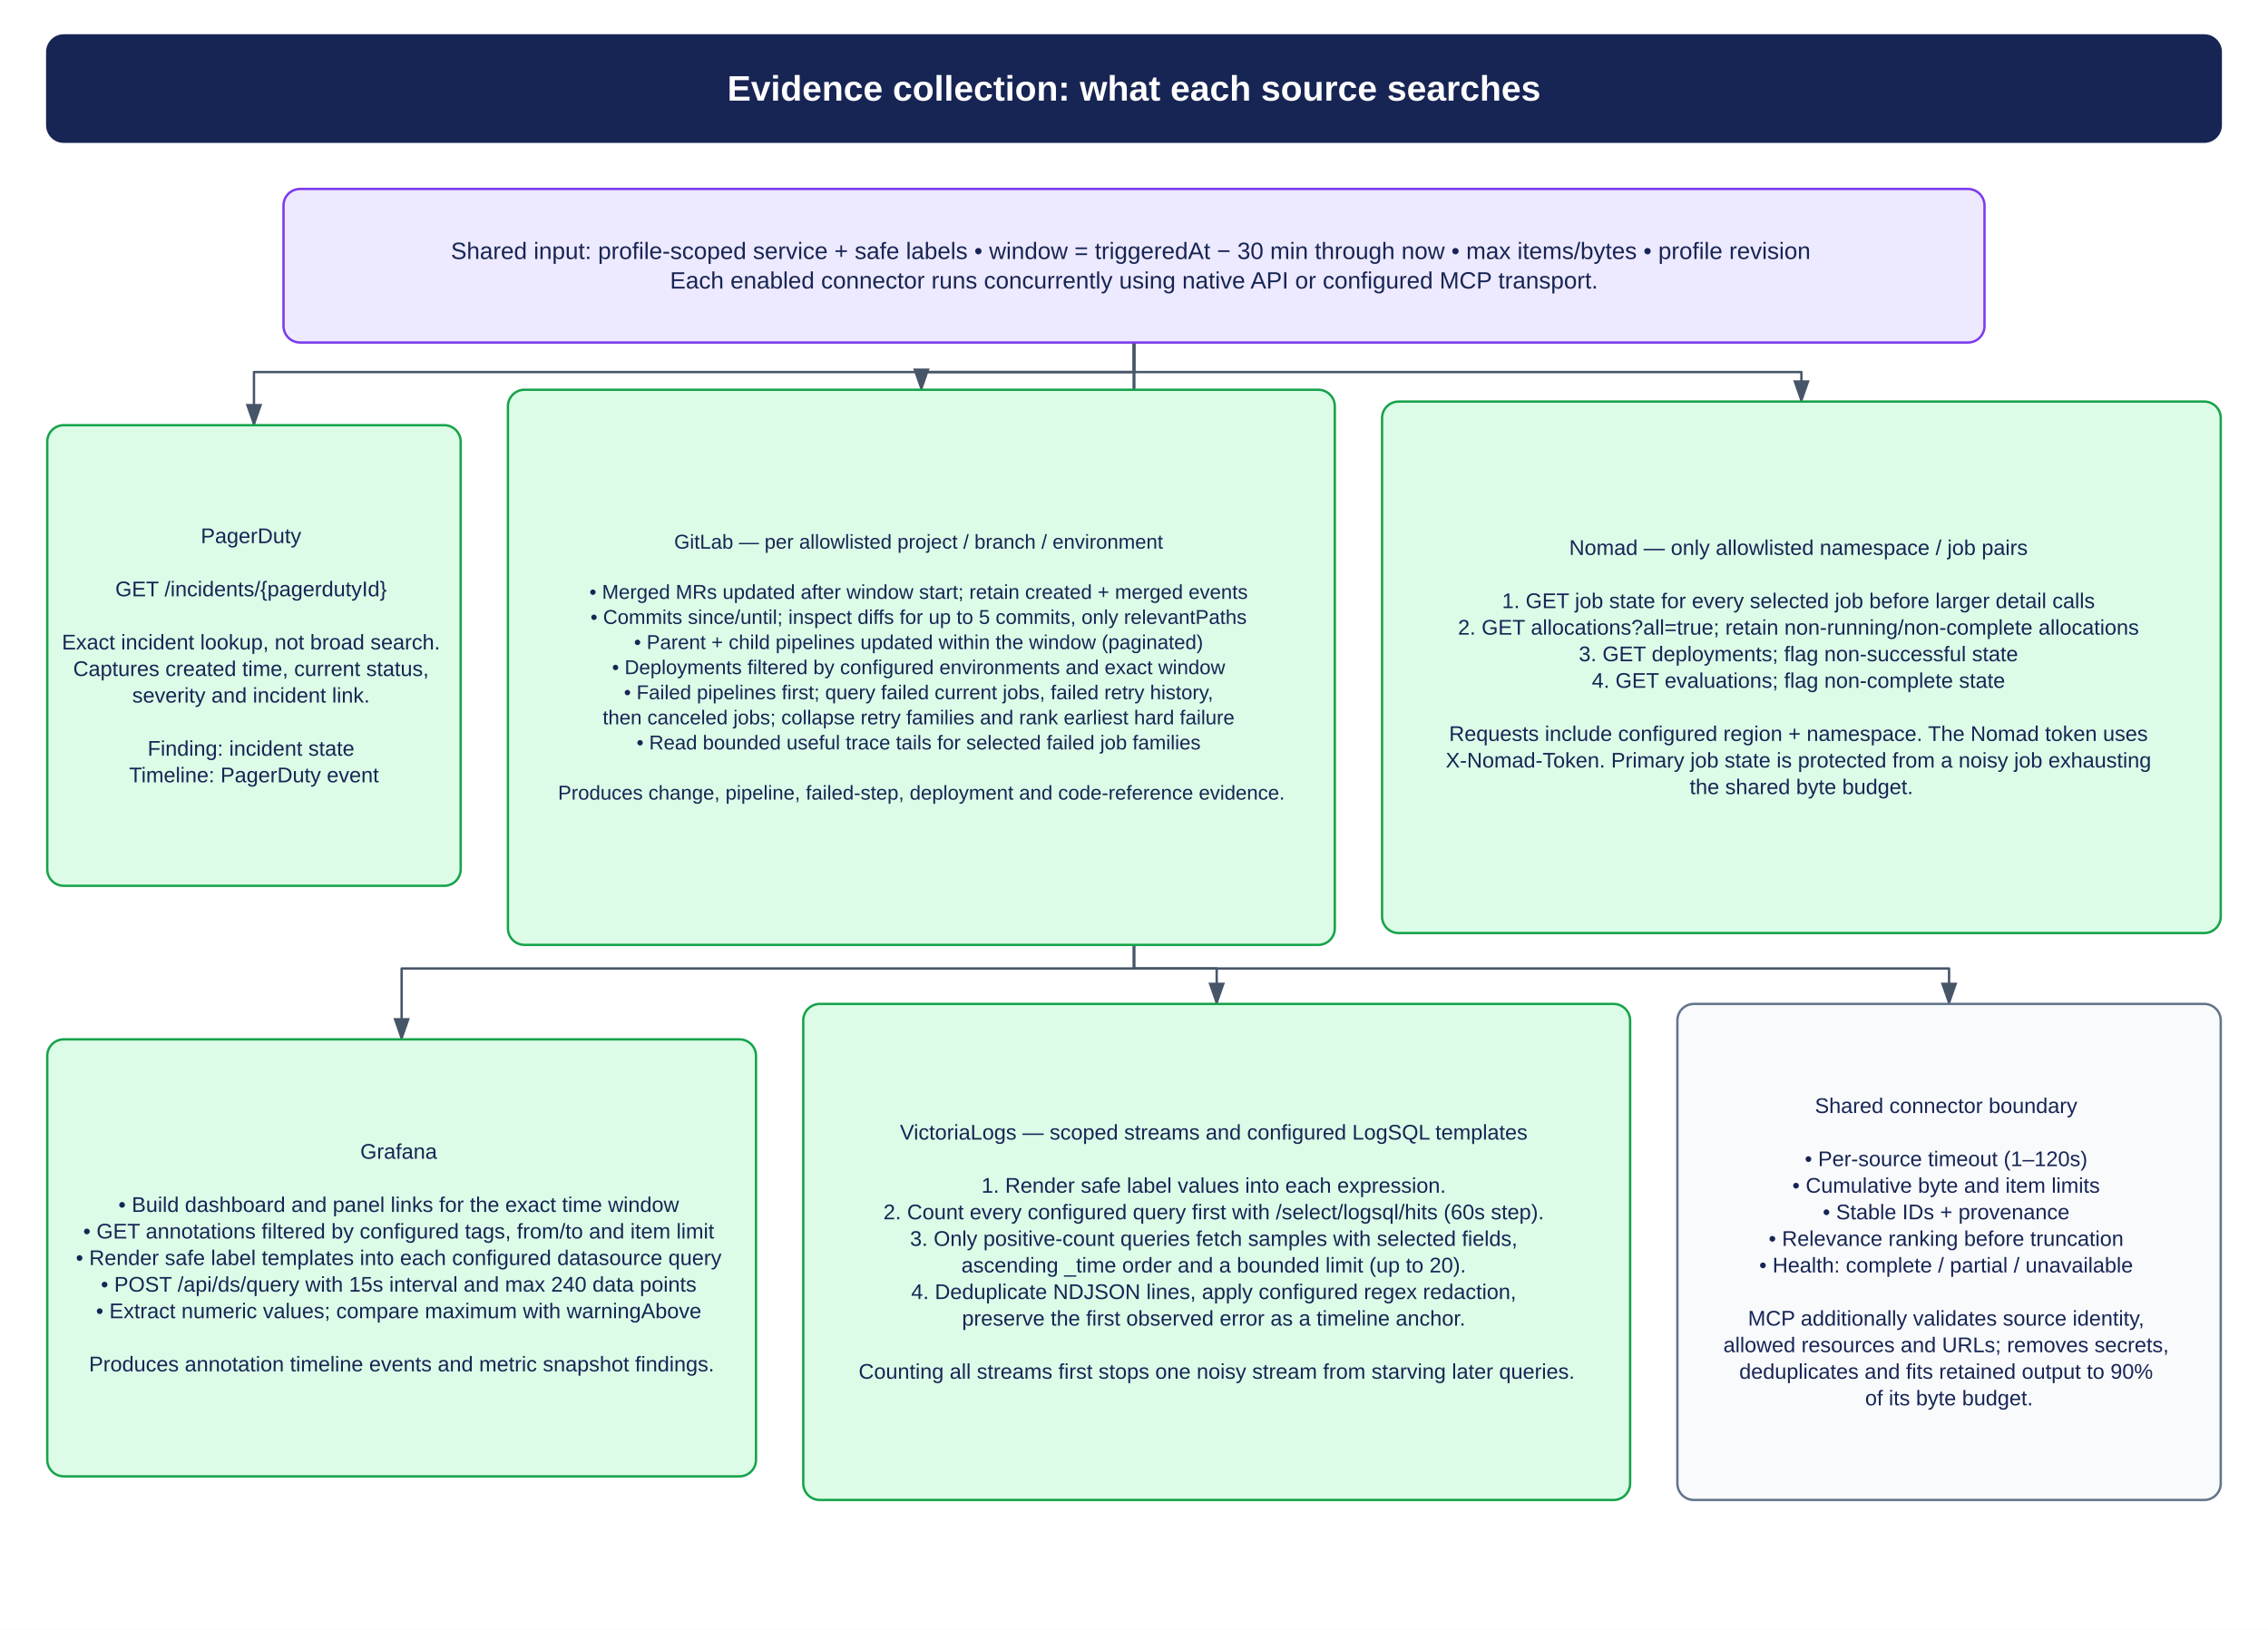
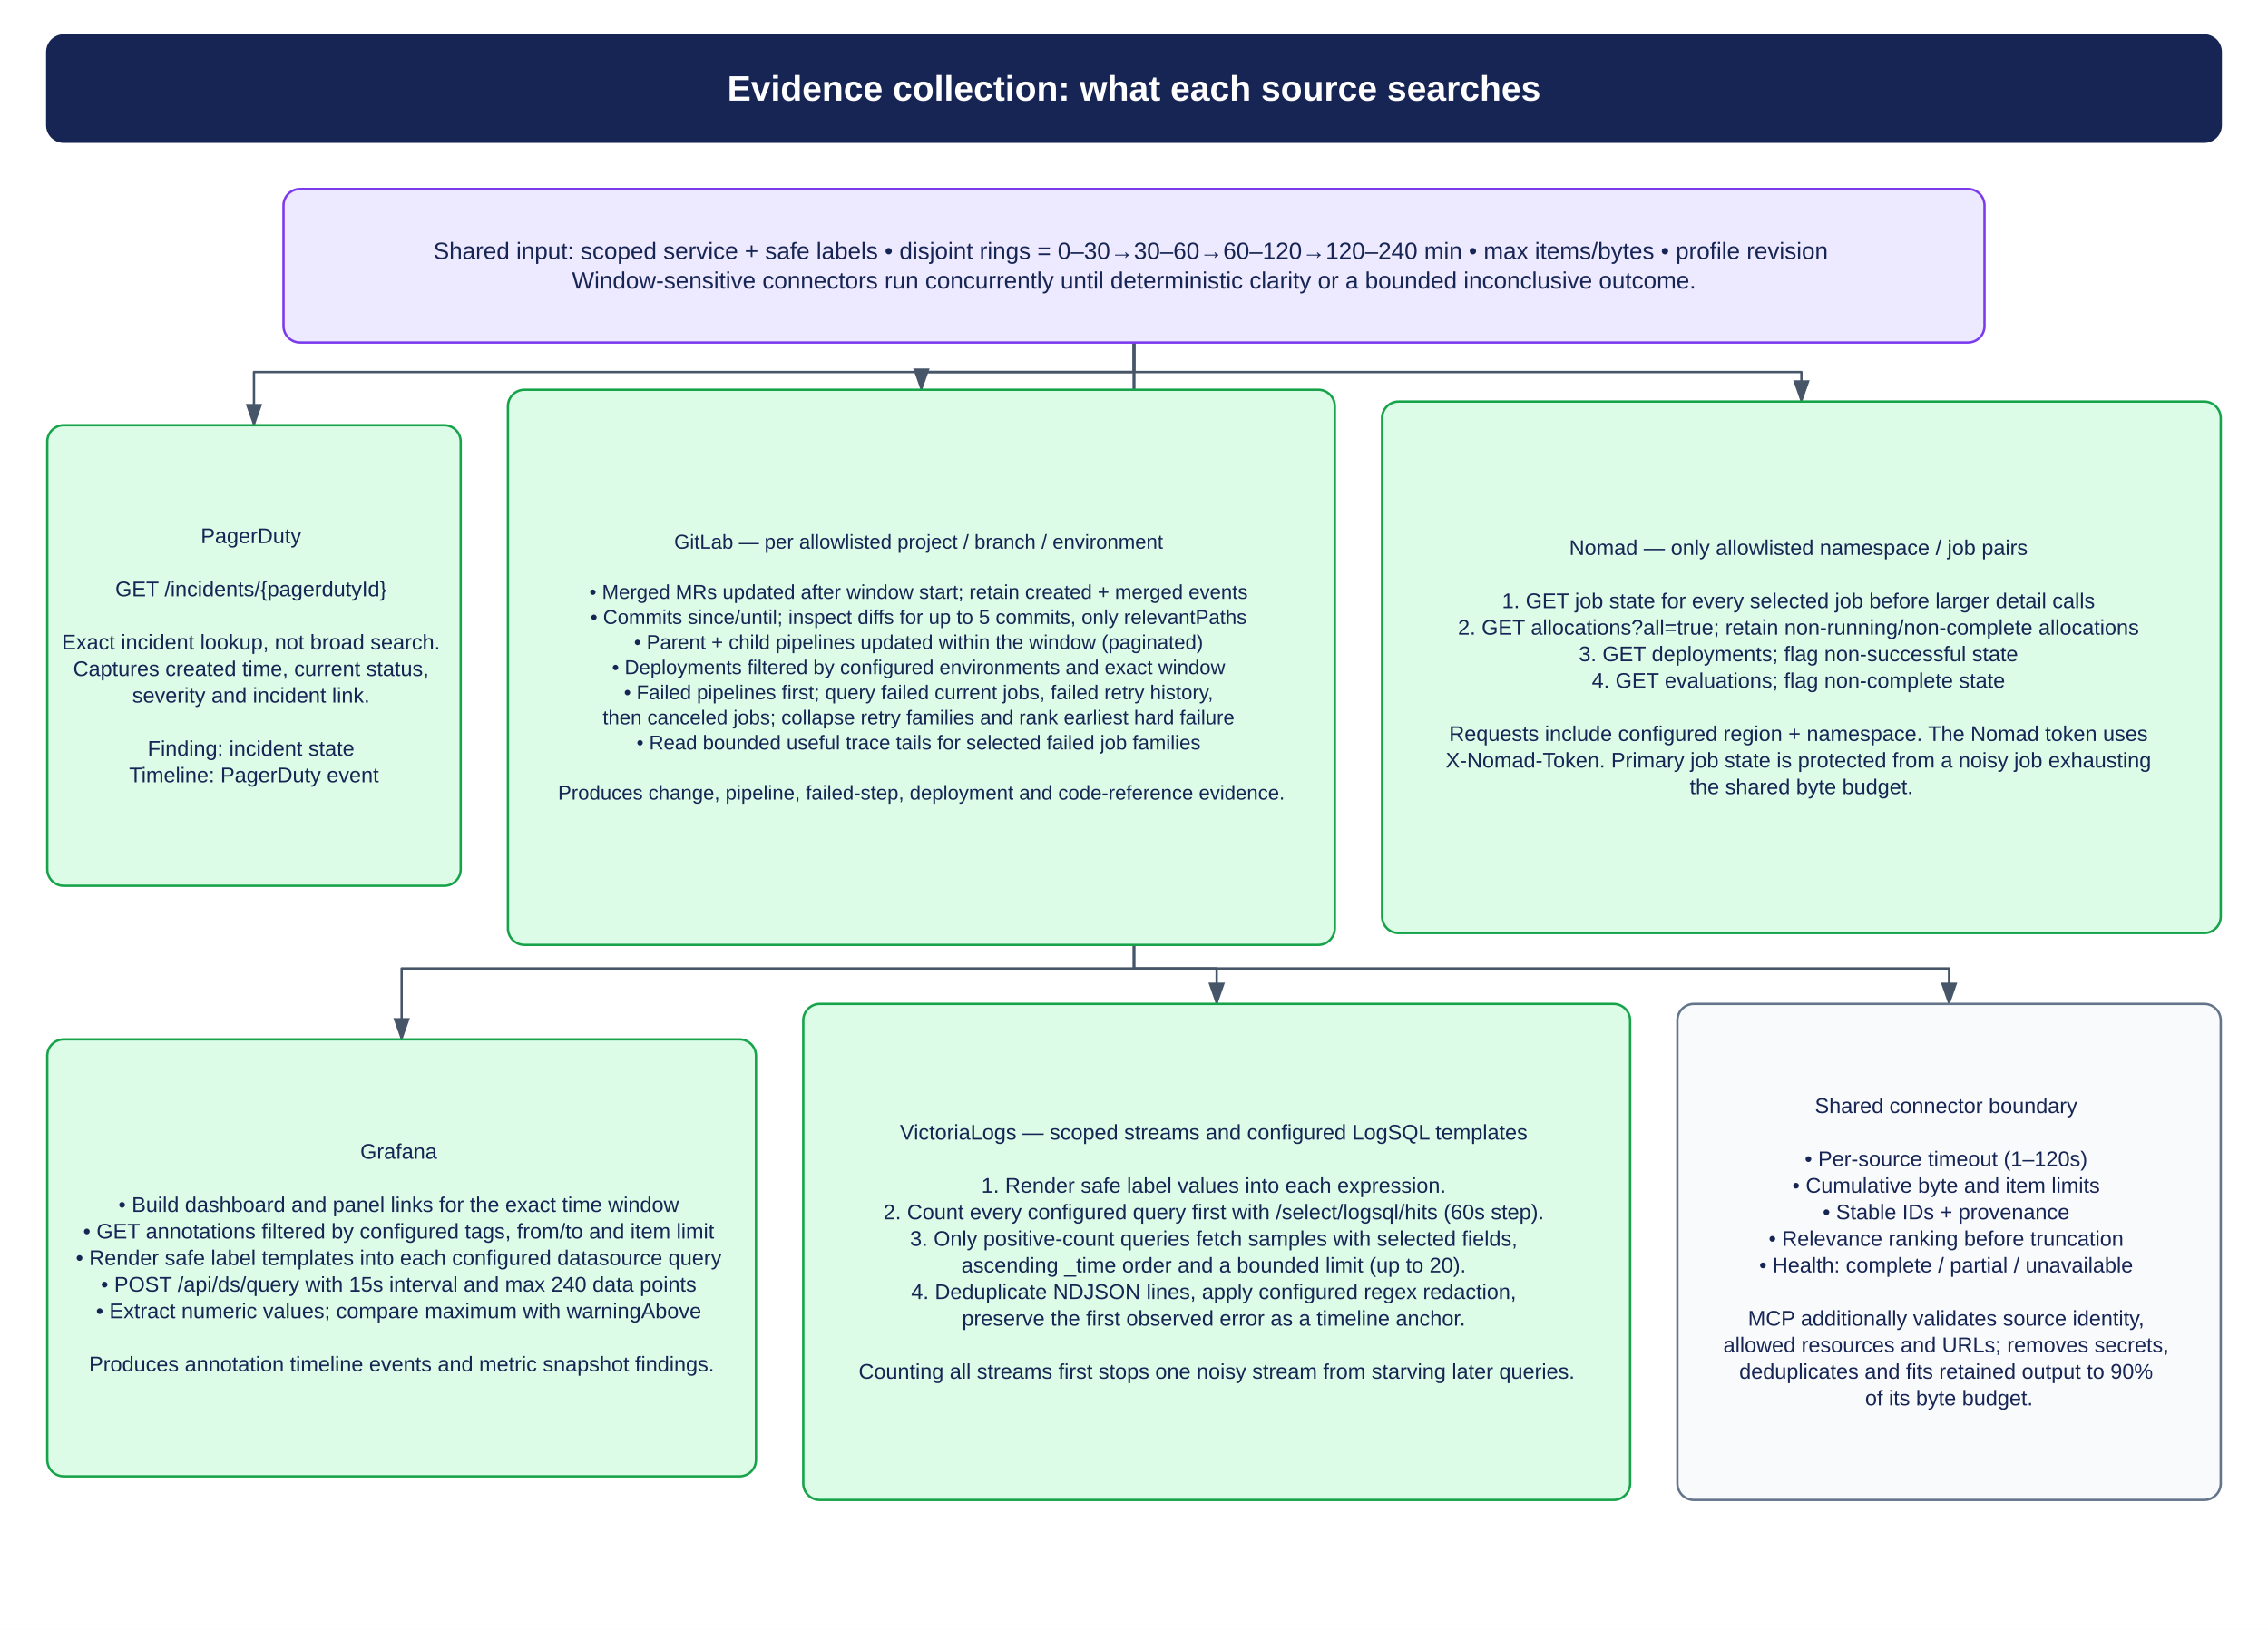
<svg xmlns="http://www.w3.org/2000/svg" width="1920" height="1380" viewBox="0 0 1920 1380" role="img" style="max-width: 100%; height: auto;">
  <defs>
    <marker id="arrowhead" markerWidth="10" markerHeight="7" refX="9" refY="3.5" orient="auto" markerUnits="strokeWidth">
      <polygon points="0 0, 10 3.5, 0 7" fill="#475569" />
    </marker>
  </defs>
  <rect width="100%" height="100%" fill="#ffffff" />
  <polyline points="960,290 960,315 215,315 215,360" fill="none" stroke="#475569" stroke-width="2" stroke-linejoin="round" stroke-linecap="round" marker-end="url(#arrowhead)" />
  <polyline points="960,290 960,315 780,315 780,330" fill="none" stroke="#475569" stroke-width="2" stroke-linejoin="round" stroke-linecap="round" marker-end="url(#arrowhead)" />
  <polyline points="960,290 960,315 1525,315 1525,340" fill="none" stroke="#475569" stroke-width="2" stroke-linejoin="round" stroke-linecap="round" marker-end="url(#arrowhead)" />
  <polyline points="960,290 960,820 340,820 340,880" fill="none" stroke="#475569" stroke-width="2" stroke-linejoin="round" stroke-linecap="round" marker-end="url(#arrowhead)" />
  <polyline points="960,290 960,820 1030,820 1030,850" fill="none" stroke="#475569" stroke-width="2" stroke-linejoin="round" stroke-linecap="round" marker-end="url(#arrowhead)" />
  <polyline points="960,290 960,820 1650,820 1650,850" fill="none" stroke="#475569" stroke-width="2" stroke-linejoin="round" stroke-linecap="round" marker-end="url(#arrowhead)" />
  <g>
    <rect x="40" y="30" width="1840" height="90" rx="14" fill="#172554" stroke="#172554" stroke-width="2" />
    <text font-family="Arial, Helvetica, sans-serif" font-size="30" font-weight="700" fill="#ffffff" text-anchor="middle">
      <tspan x="960" y="85.2">Evidence collection: what each source searches</tspan>
    </text>
  </g>
  <g>
    <rect x="240" y="160" width="1440" height="130" rx="14" fill="#ede9fe" stroke="#7c3aed" stroke-width="2" />
    <text font-family="Arial, Helvetica, sans-serif" font-size="20" font-weight="500" fill="#172554" text-anchor="middle">
-       <tspan x="960" y="219.3">Shared input: profile-scoped service + safe labels • window = triggeredAt − 30 min through now • max items/bytes • profile revision</tspan>
-       <tspan x="960" y="244.3">Each enabled connector runs concurrently using native API or configured MCP transport.</tspan>
+       <tspan x="960" y="219.3">Shared input: scoped service + safe labels • disjoint rings = 0–30→30–60→60–120→120–240 min • max items/bytes • profile revision</tspan>
+       <tspan x="960" y="244.3">Window-sensitive connectors run concurrently until deterministic clarity or a bounded inconclusive outcome.</tspan>
    </text>
  </g>
  <g>
    <rect x="40" y="360" width="350" height="390" rx="14" fill="#dcfce7" stroke="#16a34a" stroke-width="2" />
    <text font-family="Arial, Helvetica, sans-serif" font-size="18" font-weight="500" fill="#172554" text-anchor="middle">
      <tspan x="215" y="459.87">PagerDuty</tspan>
      <tspan x="215" y="482.37" />
      <tspan x="215" y="504.87">GET /incidents/{pagerdutyId}</tspan>
      <tspan x="215" y="527.37" />
      <tspan x="215" y="549.87">Exact incident lookup, not broad search.</tspan>
      <tspan x="215" y="572.37">Captures created time, current status,</tspan>
      <tspan x="215" y="594.87">severity and incident link.</tspan>
      <tspan x="215" y="617.37" />
      <tspan x="215" y="639.87">Finding: incident state</tspan>
      <tspan x="215" y="662.37">Timeline: PagerDuty event</tspan>
    </text>
  </g>
  <g>
    <rect x="430" y="330" width="700" height="470" rx="14" fill="#dcfce7" stroke="#16a34a" stroke-width="2" />
    <text font-family="Arial, Helvetica, sans-serif" font-size="17" font-weight="500" fill="#172554" text-anchor="middle">
      <tspan x="780" y="464.53">GitLab — per allowlisted project / branch / environment</tspan>
      <tspan x="780" y="485.78" />
      <tspan x="780" y="507.03">• Merged MRs updated after window start; retain created + merged events</tspan>
      <tspan x="780" y="528.28">• Commits since/until; inspect diffs for up to 5 commits, only relevantPaths</tspan>
      <tspan x="780" y="549.53">• Parent + child pipelines updated within the window (paginated)</tspan>
      <tspan x="780" y="570.78">• Deployments filtered by configured environments and exact window</tspan>
      <tspan x="780" y="592.03">• Failed pipelines first; query failed current jobs, failed retry history,</tspan>
      <tspan x="780" y="613.28">  then canceled jobs; collapse retry families and rank earliest hard failure</tspan>
      <tspan x="780" y="634.53">• Read bounded useful trace tails for selected failed job families</tspan>
      <tspan x="780" y="655.78" />
      <tspan x="780" y="677.03">Produces change, pipeline, failed-step, deployment and code-reference evidence.</tspan>
    </text>
  </g>
  <g>
    <rect x="1170" y="340" width="710" height="450" rx="14" fill="#dcfce7" stroke="#16a34a" stroke-width="2" />
    <text font-family="Arial, Helvetica, sans-serif" font-size="18" font-weight="500" fill="#172554" text-anchor="middle">
      <tspan x="1525" y="469.87">Nomad — only allowlisted namespace / job pairs</tspan>
      <tspan x="1525" y="492.37" />
      <tspan x="1525" y="514.87">1. GET job state for every selected job before larger detail calls</tspan>
      <tspan x="1525" y="537.37">2. GET allocations?all=true; retain non-running/non-complete allocations</tspan>
      <tspan x="1525" y="559.87">3. GET deployments; flag non-successful state</tspan>
      <tspan x="1525" y="582.37">4. GET evaluations; flag non-complete state</tspan>
      <tspan x="1525" y="604.87" />
      <tspan x="1525" y="627.37">Requests include configured region + namespace. The Nomad token uses</tspan>
      <tspan x="1525" y="649.87">X-Nomad-Token. Primary job state is protected from a noisy job exhausting</tspan>
      <tspan x="1525" y="672.37">the shared byte budget.</tspan>
    </text>
  </g>
  <g>
    <rect x="40" y="880" width="600" height="370" rx="14" fill="#dcfce7" stroke="#16a34a" stroke-width="2" />
    <text font-family="Arial, Helvetica, sans-serif" font-size="18" font-weight="500" fill="#172554" text-anchor="middle">
      <tspan x="340" y="981.12">Grafana</tspan>
      <tspan x="340" y="1003.62" />
      <tspan x="340" y="1026.12">• Build dashboard and panel links for the exact time window</tspan>
      <tspan x="340" y="1048.62">• GET annotations filtered by configured tags, from/to and item limit</tspan>
      <tspan x="340" y="1071.12">• Render safe label templates into each configured datasource query</tspan>
      <tspan x="340" y="1093.62">• POST /api/ds/query with 15s interval and max 240 data points</tspan>
      <tspan x="340" y="1116.12">• Extract numeric values; compare maximum with warningAbove</tspan>
      <tspan x="340" y="1138.62" />
      <tspan x="340" y="1161.12">Produces annotation timeline events and metric snapshot findings.</tspan>
    </text>
  </g>
  <g>
    <rect x="680" y="850" width="700" height="420" rx="14" fill="#dcfce7" stroke="#16a34a" stroke-width="2" />
    <text font-family="Arial, Helvetica, sans-serif" font-size="18" font-weight="500" fill="#172554" text-anchor="middle">
      <tspan x="1030" y="964.87">VictoriaLogs — scoped streams and configured LogSQL templates</tspan>
      <tspan x="1030" y="987.37" />
      <tspan x="1030" y="1009.87">1. Render safe label values into each expression.</tspan>
      <tspan x="1030" y="1032.37">2. Count every configured query first with /select/logsql/hits (60s step).</tspan>
      <tspan x="1030" y="1054.87">3. Only positive-count queries fetch samples with selected fields,</tspan>
      <tspan x="1030" y="1077.37">   ascending _time order and a bounded limit (up to 20).</tspan>
      <tspan x="1030" y="1099.87">4. Deduplicate NDJSON lines, apply configured regex redaction,</tspan>
      <tspan x="1030" y="1122.37">   preserve the first observed error as a timeline anchor.</tspan>
      <tspan x="1030" y="1144.87" />
      <tspan x="1030" y="1167.37">Counting all streams first stops one noisy stream from starving later queries.</tspan>
    </text>
  </g>
  <g>
    <rect x="1420" y="850" width="460" height="420" rx="14" fill="#f8fafc" stroke="#64748b" stroke-width="2" />
    <text font-family="Arial, Helvetica, sans-serif" font-size="18" font-weight="500" fill="#172554" text-anchor="middle">
      <tspan x="1650" y="942.37">Shared connector boundary</tspan>
      <tspan x="1650" y="964.87" />
      <tspan x="1650" y="987.37">• Per-source timeout (1–120s)</tspan>
      <tspan x="1650" y="1009.87">• Cumulative byte and item limits</tspan>
      <tspan x="1650" y="1032.37">• Stable IDs + provenance</tspan>
      <tspan x="1650" y="1054.87">• Relevance ranking before truncation</tspan>
      <tspan x="1650" y="1077.37">• Health: complete / partial / unavailable</tspan>
      <tspan x="1650" y="1099.87" />
      <tspan x="1650" y="1122.37">MCP additionally validates source identity,</tspan>
      <tspan x="1650" y="1144.87">allowed resources and URLs; removes secrets,</tspan>
      <tspan x="1650" y="1167.37">deduplicates and fits retained output to 90%</tspan>
      <tspan x="1650" y="1189.87">of its byte budget.</tspan>
    </text>
  </g>
</svg>
